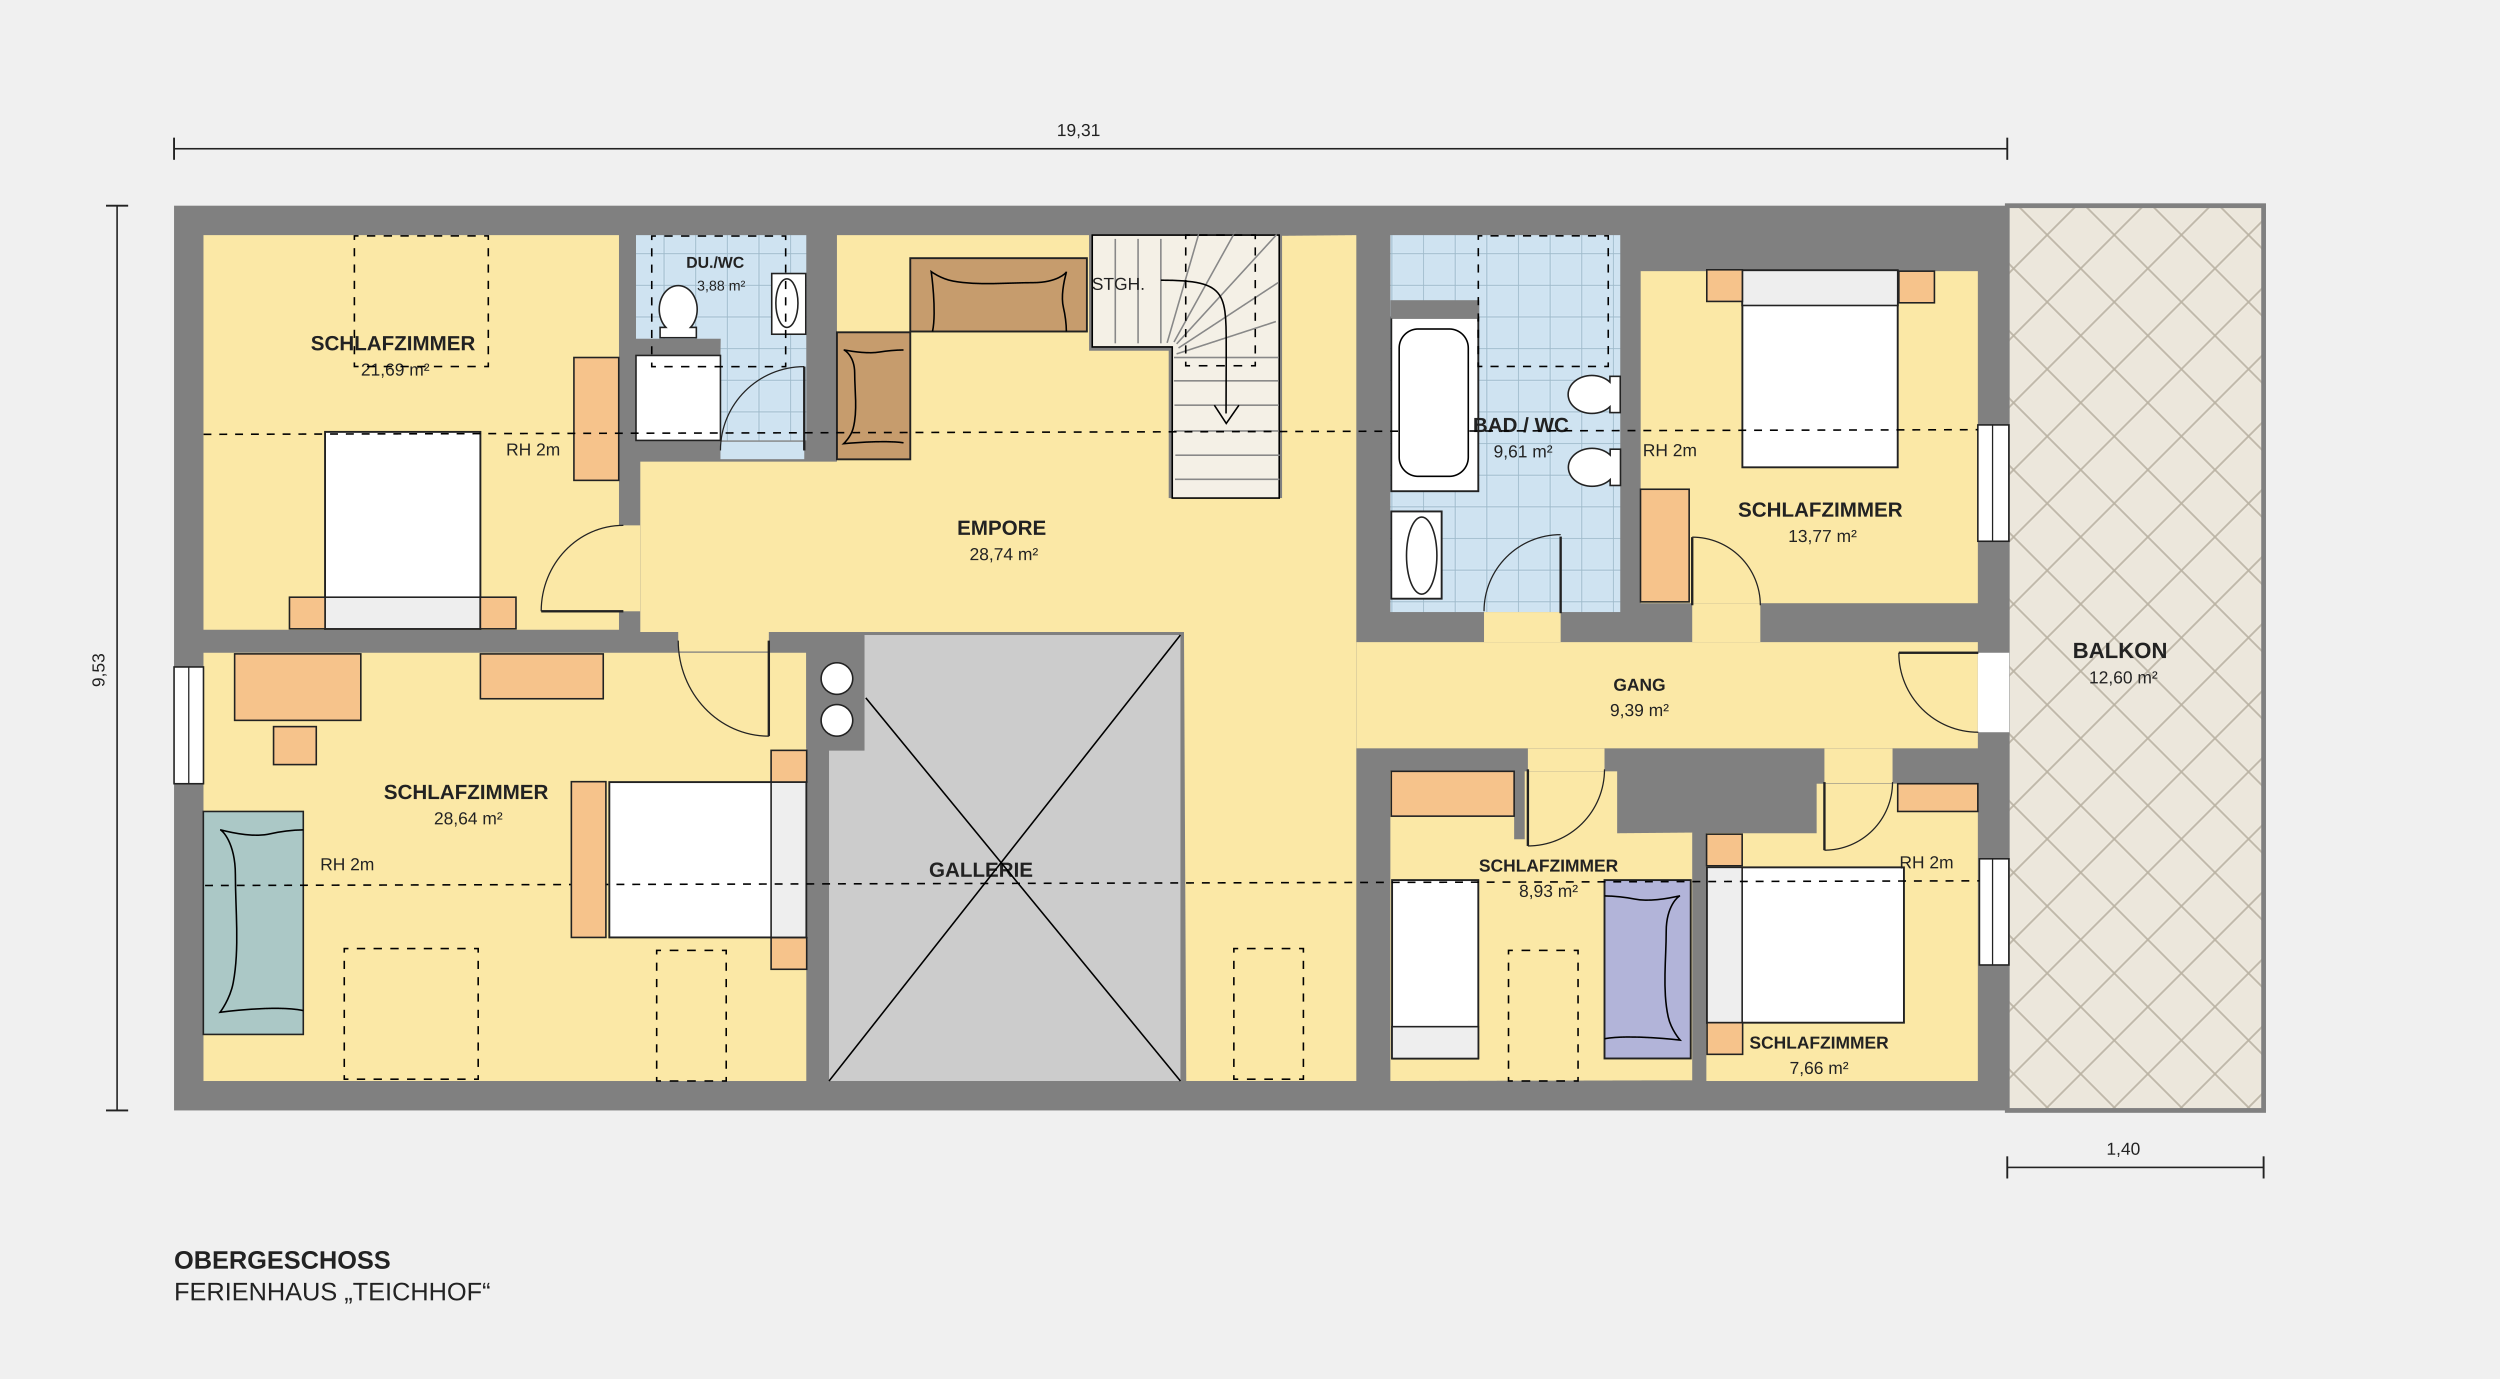
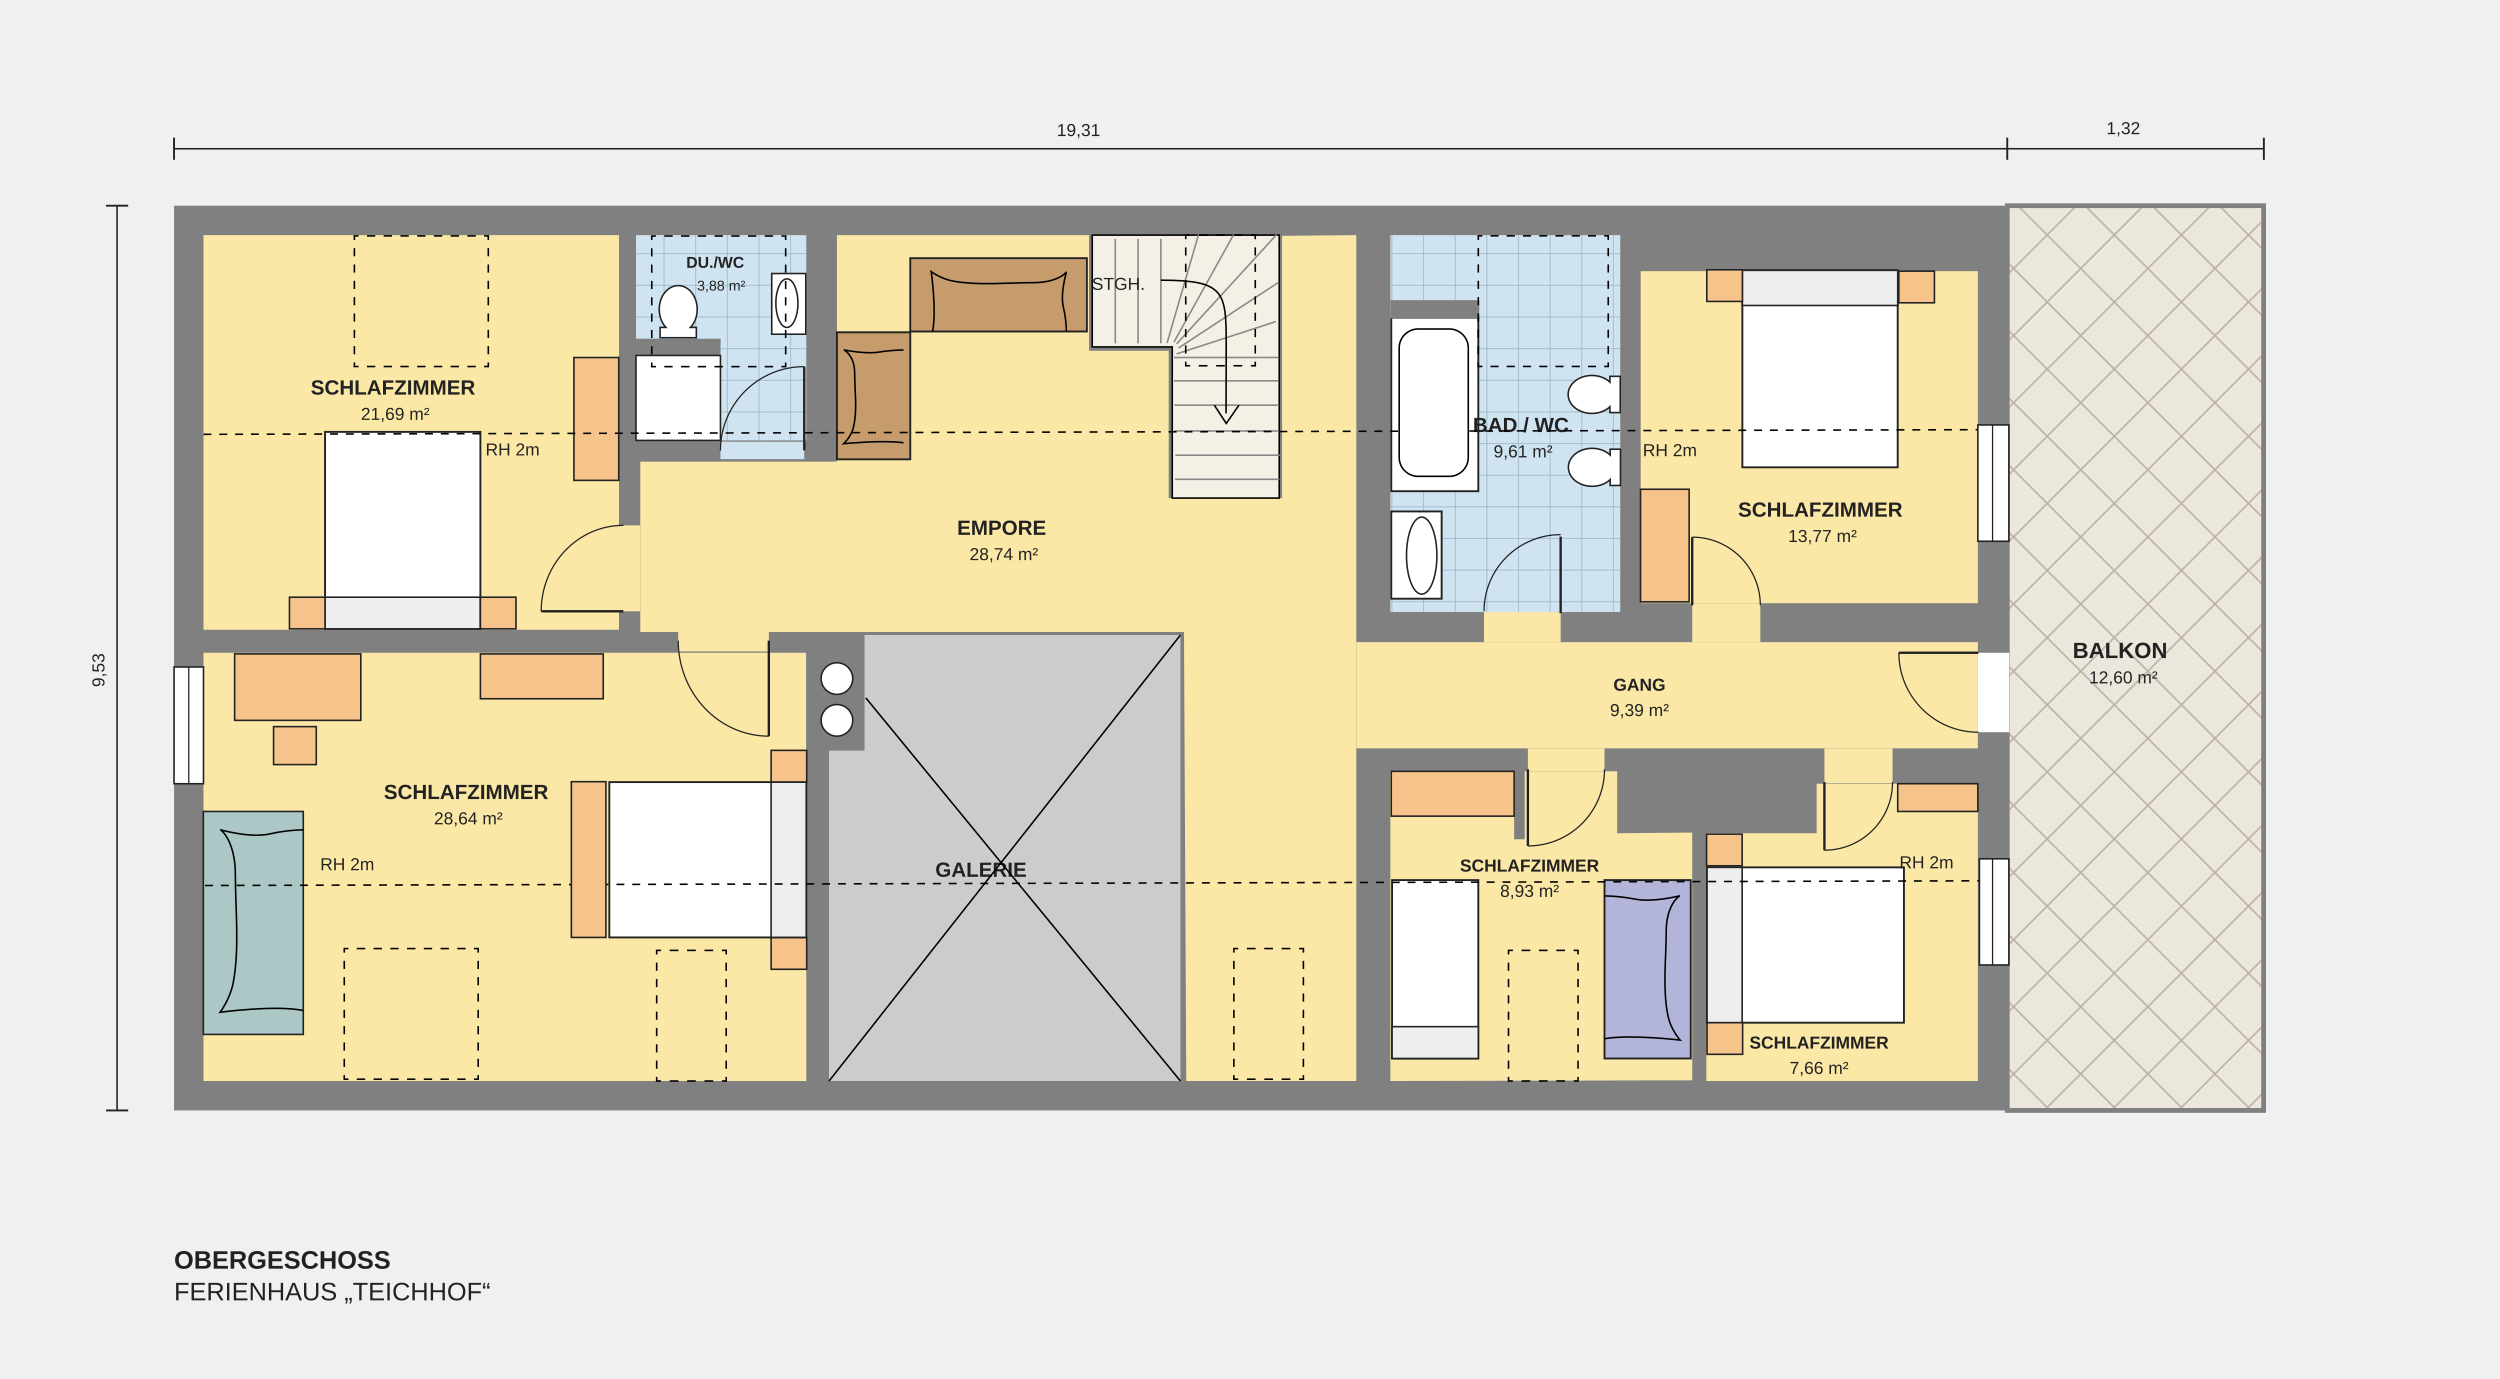
<svg xmlns="http://www.w3.org/2000/svg" width="1580" height="871" viewBox="0 0 1580 871">
  <defs>
    <clipPath id="clip-path-1">
      <path d="M0 0 L30 0 L30 30 L0 30 Z" />
    </clipPath>
    <pattern id="pattern-1" patternUnits="userSpaceOnUse" width="30" height="30" patternTransform="matrix(0.707 0.707 -0.707 0.707 0 0)">
      <g clip-path="url(#clip-path-1)">
        <rect x="0" y="0" width="30" height="30" fill="#ece7dc" />
        <rect x="0" y="0" width="30" height="30" fill="none" stroke="#b9b2a2" />
      </g>
    </pattern>
    <clipPath id="clip-path-2">
      <path d="M0 0 L20 0 L20 20 L0 20 Z" />
    </clipPath>
    <pattern id="pattern-2" patternUnits="userSpaceOnUse" width="20" height="20" patternTransform="matrix(1 0 0 1 0 0)">
      <g clip-path="url(#clip-path-2)">
        <rect x="0" y="0" width="20" height="20" fill="#cfe3f1" />
        <polyline points="0,0 20,0 20,20" fill="none" stroke="#9db8c9" />
      </g>
    </pattern>
  </defs>
  <g id="Layer_1" data-name="Layer 1">
    <rect x="1268.6" y="130" width="162" height="571.8" fill="url(#pattern-1)" stroke="#808080" stroke-width="3" />
    <text transform="matrix(1 0 0 1 1349.6 415.9)" x="0" y="0" xml:space="preserve" font-family="Arial, sans-serif" font-size="14" font-weight="600" fill="#222222" text-anchor="middle">
      <tspan x="0" y="0">BALKON</tspan>
    </text>
    <text transform="matrix(1 0 0 1 1349.6 431.9)" x="0" y="0" xml:space="preserve" font-family="Arial, sans-serif" font-size="11" fill="#222222" text-anchor="middle">
      <tspan x="0" y="0">12,60 m²</tspan>
    </text>
    <rect x="110" y="130" width="1158.6" height="571.8" fill="#808080" />
    <rect x="128.6" y="412.54" width="380.97" height="270.66" fill="#fbe8a6" />
    <polyline points="391.19,398.01 128.6,398.01 128.6,148.6 391.19,148.6" fill="#fbe8a6" />
    <polygon points="748.282,399.427 528.95,399.427 528.95,148.6 688.257,148.6 688.3,221.661 738.618,221.661 738.618,314.78 810.268,314.78 810.268,149.044 857.19,148.6 857.19,405.83 857.19,472.94 857.19,683.2 749.707,683.2" fill="#fbe8a6" />
    <rect x="857.19" y="405.83" width="392.81" height="67.11" fill="#fbe8a6" />
    <polygon points="878.71,683.2 878.71,487.48 956.938,487.48 956.938,530.432 963.62,530.432 963.62,487.48 1022.04,487.48 1022.04,526.62 1069.48,526.18 1069.48,682.76" fill="#fbe8a6" />
    <polyline points="1148.12,526.62 1148.12,495.31 1250,495.31 1250,683.2 1078.42,683.2 1078.42,526.62" fill="#fbe8a6" />
    <rect x="1036.91" y="171.371" width="213.09" height="209.859" fill="#fbe8a6" />
    <polygon points="401.95,278.34 401.95,224.65 455.322,224.65 455.49,214.086 401.95,214.086 401.95,148.6 509.57,148.6 509.57,278.34" fill="url(#pattern-2)" />
    <rect x="878.71" y="148.6" width="145.29" height="238.22" fill="url(#pattern-2)" />
    <rect x="509.57" y="409.19" width="38.75" height="63.75" fill="#808080" />
    <circle cx="528.945" cy="455.268" r="9.989" fill="#ffffff" stroke="#222222" />
    <circle cx="528.945" cy="428.856" r="9.989" fill="#ffffff" stroke="#222222" />
    <rect x="401.95" y="224.65" width="53.372" height="53.69" fill="#ffffff" stroke="#222222" />
    <rect x="487.73" y="172.869" width="21.52" height="38.361" fill="#ffffff" stroke="#222222" />
    <rect x="428.636" y="398.01" width="57.264" height="13.721" fill="#fbe8a6" />
    <line x1="485.9" y1="404.875" x2="485.9" y2="465.257" fill="#000000" stroke="#222222" stroke-width="1.5" />
    <path d="M428.636 404.875 C428.658 438.213 454.283 465.233 485.9 465.257" fill="none" stroke="#222222" stroke-width="0.8" />
    <rect x="389.663" y="332.028" width="15.007" height="54.302" fill="#fbe8a6" />
    <line x1="342.038" y1="386.33" x2="393.976" y2="386.33" fill="#000000" stroke="#222222" stroke-width="1.5" />
    <path d="M393.976 332.028 C365.294 332.035 342.045 356.343 342.038 386.33" fill="none" stroke="#222222" stroke-width="0.8" />
    <rect x="455.322" y="279.187" width="52.968" height="11.008" fill="#cfe3f1" />
    <line x1="508.29" y1="284.691" x2="508.29" y2="231.715" fill="#000000" stroke="#222222" stroke-width="1.5" />
    <path d="M455.322 284.691 C455.331 255.44 479.039 231.728 508.29 231.715" fill="none" stroke="#222222" stroke-width="0.8" />
    <rect x="965.62" y="472.94" width="48.43" height="14.54" fill="#fbe8a6" />
    <line x1="965.62" y1="534.64" x2="965.62" y2="486.21" fill="#000000" stroke="#222222" stroke-width="1.5" />
    <path d="M1014.05 486.21 C1014.058 499.057 1008.958 511.38 999.874 520.464 C990.79 529.548 978.467 534.648 965.62 534.64" fill="none" stroke="#222222" stroke-width="0.8" />
    <rect x="937.9" y="386.82" width="48.43" height="19.01" fill="#fbe8a6" />
    <line x1="986.33" y1="387.55" x2="986.33" y2="339.12" fill="#000000" stroke="#222222" stroke-width="1.5" />
    <path d="M937.9 386.33 C937.892 373.483 942.992 361.16 952.076 352.076 C961.16 342.992 973.483 337.892 986.33 337.9" fill="none" stroke="#222222" stroke-width="0.8" />
    <rect x="1069.48" y="381.23" width="43.04" height="24.6" fill="#fbe8a6" />
    <line x1="1069.48" y1="382.53" x2="1069.48" y2="339.48" fill="#000000" stroke="#222222" stroke-width="1.5" />
    <path d="M1112.52 382.53 C1112.533 371.11 1108.003 360.154 1099.929 352.078 C1091.855 344.002 1080.9 339.469 1069.48 339.48" fill="none" stroke="#222222" stroke-width="0.8" />
    <rect x="1153.034" y="472.94" width="43.05" height="22.057" fill="#fbe8a6" />
    <line x1="1153.034" y1="494.287" x2="1153.034" y2="537.327" fill="#000000" stroke="#222222" stroke-width="1.5" />
    <path d="M1196.084 494.287 C1196.094 505.707 1191.562 516.662 1183.486 524.736 C1175.41 532.81 1164.454 537.34 1153.034 537.327" fill="none" stroke="#222222" stroke-width="0.8" />
    <rect x="1250" y="412.54" width="19.859" height="50.235" fill="#ffffff" />
    <line x1="1250.3" y1="412.54" x2="1200.065" y2="412.54" fill="#000000" stroke="#222222" stroke-width="1.5" />
    <path d="M1250.3 462.775 C1236.974 462.785 1224.19 457.496 1214.767 448.073 C1205.344 438.65 1200.055 425.866 1200.065 412.54" fill="none" stroke="#222222" stroke-width="0.8" />
    <rect x="110" y="421.52" width="18.6" height="73.79" fill="#ffffff" stroke="#222222" />
    <rect x="1251" y="542.77" width="18.6" height="67.1" fill="#ffffff" stroke="#222222" />
    <rect x="1250" y="268.555" width="19.6" height="73.525" fill="#ffffff" stroke="#222222" />
    <line x1="119.3" y1="495.31" x2="119.3" y2="421.52" fill="#000000" stroke="#222222" stroke-width="0.8" />
    <line x1="1259.3" y1="609.87" x2="1259.3" y2="542.77" fill="#000000" stroke="#222222" stroke-width="0.8" />
    <line x1="1259.3" y1="342.08" x2="1259.3" y2="268.555" fill="#000000" stroke="#222222" stroke-width="0.8" />
    <text transform="matrix(1 0 0 1 642.09 338.017)" x="0" y="0" xml:space="preserve" font-family="Arial, sans-serif" font-size="13" font-weight="600" fill="#222222" text-anchor="middle">
      <tspan x="0" y="0">EMPORE</tspan>
    </text>
    <text transform="matrix(1 0 0 1 642.09 354.017)" x="0" y="0" xml:space="preserve" font-family="Arial, sans-serif" font-size="11" fill="#222222" text-anchor="middle">
      <tspan x="0" y="0">28,74 m²</tspan>
    </text>
    <text transform="matrix(1 0 0 1 1043.79 436.563)" x="0" y="0" xml:space="preserve" font-family="Arial, sans-serif" font-size="11" font-weight="600" fill="#222222" text-anchor="middle">
      <tspan x="0" y="0">GANG</tspan>
    </text>
    <text transform="matrix(1 0 0 1 1043.79 452.563)" x="0" y="0" xml:space="preserve" font-family="Arial, sans-serif" font-size="11" fill="#222222" text-anchor="middle">
      <tspan x="0" y="0">9,39 m²</tspan>
    </text>
-     <text transform="matrix(1 0 0 1 986.33 550.845)" x="0" y="0" xml:space="preserve" font-family="Arial, sans-serif" font-size="11" font-weight="600" fill="#222222" text-anchor="middle">
-       <tspan x="0" y="0">SCHLAFZIMMER</tspan>
-     </text>
-     <text transform="matrix(1 0 0 1 986.33 566.845)" x="0" y="0" xml:space="preserve" font-family="Arial, sans-serif" font-size="11" fill="#222222" text-anchor="middle">
+     <text transform="matrix(1 0 0 1 974.33 550.845)" x="0" y="0" xml:space="preserve" font-family="Arial, sans-serif" font-size="11" font-weight="600" fill="#222222" text-anchor="middle">
+       <tspan x="0" y="0">SCHLAFZIMMER</tspan>
+     </text>
+     <text transform="matrix(1 0 0 1 974.33 566.845)" x="0" y="0" xml:space="preserve" font-family="Arial, sans-serif" font-size="11" fill="#222222" text-anchor="middle">
      <tspan x="0" y="0">8,93 m²</tspan>
    </text>
    <text transform="matrix(1 0 0 1 1159.474 326.549)" x="0" y="0" xml:space="preserve" font-family="Arial, sans-serif" font-size="13" font-weight="600" fill="#222222" text-anchor="middle">
      <tspan x="0" y="0">SCHLAFZIMMER</tspan>
    </text>
    <text transform="matrix(1 0 0 1 1159.474 342.549)" x="0" y="0" xml:space="preserve" font-family="Arial, sans-serif" font-size="11" fill="#222222" text-anchor="middle">
      <tspan x="0" y="0">13,77 m²</tspan>
    </text>
    <text transform="matrix(1 0 0 1 458.966 169.252)" x="0" y="0" xml:space="preserve" font-family="Arial, sans-serif" font-size="10" font-weight="600" fill="#222222" text-anchor="middle">
      <tspan x="0" y="0">DU./WC</tspan>
    </text>
    <text transform="matrix(1 0 0 1 462.04 183.626)" x="0" y="0" xml:space="preserve" font-family="Arial, sans-serif" font-size="9" fill="#222222" text-anchor="middle">
      <tspan x="0" y="0">3,88 m²</tspan>
    </text>
-     <line x1="110" y1="94" x2="1268.6" y2="94" fill="#000000" stroke="#222222" />
+     <line x1="110" y1="94" x2="1430.6" y2="94" fill="#000000" stroke="#222222" />
    <line x1="110" y1="87" x2="110" y2="101" fill="#000000" stroke="#222222" stroke-width="1.2" />
    <line x1="1268.6" y1="87" x2="1268.6" y2="101" fill="#000000" stroke="#222222" stroke-width="1.2" />
    <text transform="matrix(1 0 0 1 689.3 86)" x="0" y="0" xml:space="preserve" font-family="Arial, sans-serif" font-size="11" fill="#222222" text-anchor="middle">
      <tspan x="0" y="0">19,31</tspan>
    </text>
    <line x1="74" y1="130" x2="74" y2="701.8" fill="#000000" stroke="#222222" />
    <line x1="67" y1="130" x2="81" y2="130" fill="#000000" stroke="#222222" stroke-width="1.2" />
    <line x1="67" y1="701.8" x2="81" y2="701.8" fill="#000000" stroke="#222222" stroke-width="1.2" />
    <text transform="matrix(0 -1 1 0 66 415.9)" x="0" y="0" xml:space="preserve" font-family="Arial, sans-serif" font-size="11" fill="#222222" text-anchor="middle">
      <tspan x="0" y="0">9,53</tspan>
    </text>
-     <line x1="1268.6" y1="737.8" x2="1430.6" y2="737.8" fill="#000000" stroke="#222222" />
-     <line x1="1268.6" y1="730.8" x2="1268.6" y2="744.8" fill="#000000" stroke="#222222" stroke-width="1.2" />
-     <line x1="1430.6" y1="730.8" x2="1430.6" y2="744.8" fill="#000000" stroke="#222222" stroke-width="1.2" />
-     <text transform="matrix(1 0 0 1 1349.6 729.8)" x="0" y="0" xml:space="preserve" font-family="Arial, sans-serif" font-size="11" fill="#222222" text-anchor="middle">
-       <tspan x="0" y="0">1,40</tspan>
+     <text transform="matrix(1 0 0 1 1349.6 84.8)" x="0" y="0" xml:space="preserve" font-family="Arial, sans-serif" font-size="11" fill="#222222" text-anchor="middle">
+       <tspan x="0" y="0">1,32</tspan>
    </text>
    <text transform="matrix(1 0 0 1 110 801.8)" x="0" y="0" xml:space="preserve" font-family="Arial, sans-serif" font-size="16" font-weight="bold" fill="#222222">
      <tspan x="0" y="0">OBERGESCHOSS</tspan>
    </text>
    <text transform="matrix(1 0 0 1 110 821.8)" x="0" y="0" xml:space="preserve" font-family="Arial, sans-serif" font-size="16" fill="#222222">
      <tspan x="0" y="0">FERIENHAUS „TEICHHOF“</tspan>
    </text>
    <rect x="1078.814" y="548.168" width="124.476" height="98.174" fill="#ffffff" stroke="#222222" stroke-width="1.2" />
    <rect x="879.29" y="200.69" width="55" height="109.757" fill="#ffffff" stroke="#222222" stroke-width="1.2" />
    <text transform="matrix(1 0 0 1 970.219 273.062)" x="0" y="0" xml:space="preserve" font-family="Arial, sans-serif" font-size="13" font-weight="600" fill="#222222" text-anchor="middle">
      <tspan x="0" y="0">BAD / WC</tspan>
    </text>
    <text transform="matrix(1 0 0 1 970.219 289.062)" x="0" y="0" xml:space="preserve" font-family="Arial, sans-serif" font-size="11" fill="#222222" text-anchor="middle">
      <tspan x="0" y="0">9,61 m²</tspan>
    </text>
    <rect x="879.285" y="323.23" width="31.836" height="55.145" fill="#ffffff" stroke="#222222" stroke-width="1.2" />
    <rect x="879.29" y="190.321" width="55" height="10.369" fill="#808080" stroke="#808080" stroke-width="1.2" />
    <rect x="404.67" y="291.76" width="124.521" height="107.667" fill="#fbe8a6" />
    <polygon points="523.95,683.2 523.95,474.398 546.377,474.398 546.377,401.325 746.04,401.325 746.04,683.2" fill="#cccccc" />
    <rect x="1101.179" y="170.869" width="98.174" height="124.476" fill="#ffffff" stroke="#222222" stroke-width="1.2" />
    <rect x="1101.179" y="170.869" width="98.174" height="22.2" fill="#eeeeee" stroke="#222222" />
    <rect x="1078.848" y="548.168" width="22.2" height="98.174" fill="#eeeeee" stroke="#222222" />
    <text transform="matrix(1 0 0 1 1157.295 662.719)" x="0" y="0" xml:space="preserve" font-family="Arial, sans-serif" font-size="11" font-weight="600" fill="#222222" text-anchor="middle">
      <tspan x="0" y="0">SCHLAFZIMMER</tspan>
    </text>
    <text transform="matrix(1 0 0 1 1157.295 678.719)" x="0" y="0" xml:space="preserve" font-family="Arial, sans-serif" font-size="11" fill="#222222" text-anchor="middle">
      <tspan x="0" y="0">7,66 m²</tspan>
    </text>
    <rect x="385.094" y="494.287" width="124.476" height="98.174" fill="#ffffff" stroke="#222222" stroke-width="1.2" />
    <rect x="205.433" y="272.951" width="98.174" height="124.476" fill="#ffffff" stroke="#222222" stroke-width="1.2" />
    <rect x="205.433" y="377.434" width="98.174" height="19.993" fill="#eeeeee" stroke="#222222" />
    <rect x="487.336" y="494.287" width="22.2" height="98.174" fill="#eeeeee" stroke="#222222" />
-     <text transform="matrix(1 0 0 1 257.427 221.369)" x="0" y="0" xml:space="preserve" font-family="Arial, sans-serif" font-size="13" font-weight="600" fill="#222222" text-anchor="middle">
-       <tspan x="0" y="0">SCHLAFZIMMER</tspan>
-     </text>
-     <text transform="matrix(1 0 0 1 257.427 237.369)" x="0" y="0" xml:space="preserve" font-family="Arial, sans-serif" font-size="11" fill="#222222" text-anchor="middle">
+     <text transform="matrix(1 0 0 1 257.427 249.369)" x="0" y="0" xml:space="preserve" font-family="Arial, sans-serif" font-size="13" font-weight="600" fill="#222222" text-anchor="middle">
+       <tspan x="0" y="0">SCHLAFZIMMER</tspan>
+     </text>
+     <text transform="matrix(1 0 0 1 257.427 265.369)" x="0" y="0" xml:space="preserve" font-family="Arial, sans-serif" font-size="11" fill="#222222" text-anchor="middle">
      <tspan x="0" y="0">21,69 m²</tspan>
    </text>
    <text transform="matrix(1 0 0 1 303.607 504.992)" x="0" y="0" xml:space="preserve" font-family="Arial, sans-serif" font-size="13" font-weight="600" fill="#222222" text-anchor="middle">
      <tspan x="0" y="0">SCHLAFZIMMER</tspan>
    </text>
    <text transform="matrix(1 0 0 1 303.607 520.992)" x="0" y="0" xml:space="preserve" font-family="Arial, sans-serif" font-size="11" fill="#222222" text-anchor="middle">
      <tspan x="0" y="0">28,64 m²</tspan>
    </text>
    <rect x="148.29" y="413.252" width="79.749" height="42.016" fill="#f6c38b" stroke="#222222" />
    <rect x="172.89" y="459.223" width="27" height="24" fill="#f6c38b" stroke="#222222" />
    <rect x="128.509" y="512.845" width="63.171" height="140.909" fill="#abc8c6" stroke="#222222" />
    <rect x="879.795" y="556.221" width="54.495" height="112.738" fill="#ffffff" stroke="#222222" stroke-width="1.2" />
    <rect x="879.795" y="648.852" width="54.495" height="20.107" fill="#eeeeee" stroke="#222222" />
    <rect x="1014.05" y="556.221" width="54.495" height="112.738" fill="#b2b4d9" stroke="#222222" stroke-width="1.2" />
    <polygon points="690.3,148.58 808.462,148.58 808.462,314.78 740.864,314.78 740.864,219.273 690.3,219.273" fill="#f4f0e6" stroke="#000000" stroke-miterlimit="10" />
    <line x1="704.862" y1="150.98" x2="704.862" y2="216.98" fill="#000000" stroke="#888888" />
    <line x1="719.261" y1="150.98" x2="719.261" y2="216.98" fill="#000000" stroke="#888888" />
    <line x1="733.661" y1="150.98" x2="733.661" y2="216.98" fill="#000000" stroke="#888888" />
    <line x1="806.859" y1="148.237" x2="743.639" y2="217.326" fill="#000000" stroke="#888888" />
    <line x1="807.747" y1="178.617" x2="744.811" y2="219.932" fill="#000000" stroke="#888888" />
    <line x1="806.344" y1="203.225" x2="743.588" y2="223.661" fill="#000000" stroke="#888888" />
    <text transform="matrix(1 0 0 1 714.479 183.202)" x="0" y="0" xml:space="preserve" font-family="Arial, sans-serif" font-size="11" fill="#222222" text-anchor="middle">
      <tspan x="0" y="0">STGH.</tspan>
    </text>
    <line x1="807.966" y1="225.946" x2="741.966" y2="225.946" fill="#000000" stroke="#888888" />
    <line x1="780.801" y1="146.173" x2="741.966" y2="216.167" fill="#000000" stroke="#888888" />
    <line x1="757.654" y1="147.662" x2="737.618" y2="216.672" fill="#000000" stroke="#888888" />
    <line x1="807.859" y1="240.68" x2="741.859" y2="240.68" fill="#000000" stroke="#888888" />
    <line x1="808.249" y1="256.071" x2="742.249" y2="256.071" fill="#000000" stroke="#888888" />
    <line x1="807.966" y1="272.38" x2="741.966" y2="272.38" fill="#000000" stroke="#888888" />
    <line x1="808.811" y1="287.688" x2="742.811" y2="287.688" fill="#000000" stroke="#888888" />
    <line x1="808.588" y1="302.927" x2="742.588" y2="302.927" fill="#000000" stroke="#888888" />
    <rect x="528.945" y="210.014" width="46.345" height="80.287" fill="#c69c6d" stroke="#222222" stroke-width="1.2" />
    <rect x="575.29" y="163.161" width="111.623" height="46.344" fill="#c69c6d" stroke="#222222" stroke-width="1.2" />
    <text transform="matrix(1 0 0 1 629.024 554.133)" x="0" y="0" xml:space="preserve" font-family="Arial, sans-serif" font-size="13" font-weight="600" fill="#222222" text-anchor="middle">
-       <tspan x="0" y="0">GALLERIE</tspan>
+       <tspan x="0" y="0">GALERIE</tspan>
    </text>
    <text transform="matrix(1 0 0 1 1063.002 288.303)" x="0" y="0" xml:space="preserve" font-family="Arial, sans-serif" font-size="11" fill="#222222" text-anchor="middle">
      <tspan x="0" y="0">RH 2m</tspan>
    </text>
    <text transform="matrix(1 0 0 1 1225.183 548.765)" x="0" y="0" xml:space="preserve" font-family="Arial, sans-serif" font-size="11" fill="#222222" text-anchor="middle">
      <tspan x="0" y="0">RH 2m</tspan>
    </text>
    <path d="M733.661 177.079 C777.269 177.079 774.859 185.533 774.966 225.946 C774.979 230.825 774.859 261.293 774.859 261.293" fill="none" stroke="#000000" stroke-miterlimit="10" />
    <polyline points="767.461,256.071 774.996,267.625 783.009,256.071" fill="none" stroke="#000000" stroke-miterlimit="10" />
-     <text transform="matrix(1 0 0 1 344.603 287.864)" x="0" y="0" xml:space="preserve" font-family="Arial, sans-serif" font-size="11" fill="#222222" text-anchor="middle">
+     <text transform="matrix(1 0 0 1 331.603 287.864)" x="0" y="0" xml:space="preserve" font-family="Arial, sans-serif" font-size="11" fill="#222222" text-anchor="middle">
      <tspan x="0" y="0">RH 2m</tspan>
    </text>
    <text transform="matrix(1 0 0 1 227.112 549.989)" x="0" y="0" xml:space="preserve" font-family="Arial, sans-serif" font-size="11" fill="#222222" text-anchor="middle">
      <tspan x="0" y="0">RH 2m</tspan>
    </text>
    <rect x="487.336" y="474.23" width="22.492" height="19.993" fill="#f6c38b" stroke="#222222" />
    <rect x="487.336" y="592.597" width="22.492" height="19.993" fill="#f6c38b" stroke="#222222" />
    <rect x="303.607" y="377.434" width="22.492" height="19.993" fill="#f6c38b" stroke="#222222" />
    <rect x="182.941" y="377.434" width="22.492" height="19.993" fill="#f6c38b" stroke="#222222" />
    <rect x="1078.687" y="170.509" width="22.492" height="19.993" fill="#f6c38b" stroke="#222222" />
    <rect x="1200.065" y="171.371" width="22.492" height="19.993" fill="#f6c38b" stroke="#222222" />
    <rect x="1078.848" y="646.342" width="22.492" height="19.993" fill="#f6c38b" stroke="#222222" />
    <rect x="1078.556" y="527.182" width="22.492" height="19.993" fill="#f6c38b" stroke="#222222" />
    <rect x="1036.798" y="309.203" width="30.747" height="71.172" fill="#f6c38b" stroke="#222222" />
    <rect x="1199.353" y="495.31" width="50.647" height="17.535" fill="#f6c38b" stroke="#222222" />
    <rect x="879.29" y="487.48" width="77.648" height="28.327" fill="#f6c38b" stroke="#222222" />
    <rect x="303.607" y="413.277" width="77.648" height="28.328" fill="#f6c38b" stroke="#222222" />
    <rect x="362.715" y="225.946" width="28.327" height="77.648" fill="#f6c38b" stroke="#222222" />
    <line x1="128.6" y1="274.511" x2="1250" y2="271.555" fill="#cccccc" stroke="#000000" stroke-miterlimit="10" stroke-dasharray="5 5" />
    <line x1="129.6" y1="559.64" x2="1251" y2="556.684" fill="#cccccc" stroke="#000000" stroke-miterlimit="10" stroke-dasharray="5 5" />
    <rect x="361.096" y="494.021" width="21.832" height="98.44" fill="#f6c38b" stroke="#222222" />
    <path d="M589.349 209.505 C592.074 196.782 588.541 171.696 588.541 171.696 C588.541 171.696 594.682 176.243 602.339 177.647 C618.4 180.591 636.62 178.636 652.985 178.636 C667.848 178.636 673.849 172.668 674.002 171.696 C672.191 178.622 670.433 187.661 672.112 194.505 C673.125 198.633 673.951 204.821 673.951 209.505 L673.951 209.505" fill="none" stroke="#000000" stroke-miterlimit="10" />
    <path d="M571.022 279.838 C558.298 277.949 533.213 280.398 533.213 280.398 C533.213 280.398 537.759 276.141 539.163 270.832 C542.107 259.697 540.153 247.066 540.153 235.72 C540.153 225.416 534.185 221.256 533.213 221.149 C540.138 222.405 549.178 223.624 556.022 222.46 C560.15 221.758 566.338 221.185 571.022 221.185 L571.022 221.185" fill="none" stroke="#000000" stroke-miterlimit="10" />
    <path d="M191.68 638.66 C173.989 634.983 139.111 639.751 139.111 639.751 C139.111 639.751 145.433 631.463 147.385 621.128 C151.478 599.451 148.76 574.861 148.76 552.774 C148.76 532.715 140.463 524.616 139.111 524.409 C148.74 526.854 161.308 529.226 170.825 526.959 C176.564 525.593 185.168 524.478 191.68 524.478 L191.68 524.478" fill="none" stroke="#000000" stroke-miterlimit="10" />
    <path d="M1014.05 656.476 C1030.122 653.57 1061.81 657.338 1061.81 657.338 C1061.81 657.338 1056.066 650.788 1054.293 642.618 C1050.574 625.485 1053.043 606.048 1053.043 588.589 C1053.043 572.734 1060.581 566.332 1061.81 566.168 C1053.061 568.101 1041.643 569.976 1032.997 568.184 C1027.784 567.104 1019.967 566.223 1014.05 566.223 L1014.05 566.223" fill="none" stroke="#000000" stroke-miterlimit="10" />
    <ellipse cx="898.516" cy="351.136" rx="9.604" ry="24.356" fill="#ffffff" stroke="#222222" />
    <path d="M896.282 207.919 L915.955 207.919 C922.582 207.919 927.955 213.291 927.955 219.919 L927.955 289.059 C927.955 295.686 922.582 301.059 915.955 301.059 L896.282 301.059 C889.655 301.059 884.282 295.686 884.282 289.059 L884.282 219.919 C884.282 213.291 889.655 207.919 896.282 207.919 Z" fill="#ffffff" stroke="#000000" stroke-miterlimit="10" />
    <ellipse cx="497.323" cy="191.576" rx="6.987" ry="15.343" fill="#ffffff" stroke="#222222" />
    <path d="M416.636 195.505 C416.636 187.221 422.009 180.505 428.636 180.505 C435.263 180.505 440.636 187.221 440.636 195.505 C440.636 200.075 439.001 204.168 436.423 206.919 L440.095 206.919 L440.095 213.443 L417.177 213.443 L417.177 206.919 L420.849 206.919 C418.271 204.168 416.636 200.075 416.636 195.505 Z" fill="#ffffff" stroke="#222222" />
    <path d="M1006.062 261.293 C997.778 261.293 991.062 255.921 991.062 249.293 C991.062 242.666 997.778 237.293 1006.062 237.293 C1010.632 237.293 1014.725 238.928 1017.476 241.506 L1017.476 237.834 L1024 237.834 L1024 260.752 L1017.476 260.752 L1017.476 257.08 C1014.725 259.658 1010.632 261.293 1006.062 261.293 Z" fill="#ffffff" stroke="#222222" />
    <path d="M1006.207 307.345 C997.922 307.345 991.207 301.972 991.207 295.345 C991.207 288.718 997.922 283.345 1006.207 283.345 C1010.776 283.345 1014.869 284.98 1017.62 287.558 L1017.62 283.886 L1024.144 283.886 L1024.144 306.804 L1017.62 306.804 L1017.62 303.132 C1014.869 305.71 1010.776 307.345 1006.207 307.345 Z" fill="#ffffff" stroke="#222222" />
    <line x1="746.04" y1="401.325" x2="523.95" y2="683.2" fill="none" stroke="#000000" stroke-miterlimit="10" />
    <line x1="746.04" y1="683.2" x2="547.184" y2="441.051" fill="none" stroke="#000000" stroke-miterlimit="10" />
    <g>
      <path d="M411.406 151.74 L411.406 149.161 L411.406 148.661 L411.906 148.661 L414.551 148.661 L414.551 149.661 L411.906 149.661 L411.906 149.161 L412.406 149.161 L412.406 151.74 Z M419.84 148.661 L425.13 148.661 L425.13 149.661 L419.84 149.661 Z M430.42 148.661 L435.71 148.661 L435.71 149.661 L430.42 149.661 Z M440.999 148.661 L446.289 148.661 L446.289 149.661 L440.999 149.661 Z M451.579 148.661 L456.869 148.661 L456.869 149.661 L451.579 149.661 Z M462.158 148.661 L467.448 148.661 L467.448 149.661 L462.158 149.661 Z M472.738 148.661 L478.028 148.661 L478.028 149.661 L472.738 149.661 Z M483.318 148.661 L488.607 148.661 L488.607 149.661 L483.318 149.661 Z M493.897 148.661 L496.542 148.661 L497.042 148.661 L497.042 149.161 L497.042 151.74 L496.042 151.74 L496.042 149.161 L496.542 149.161 L496.542 149.661 L493.897 149.661 Z M497.042 156.9 L497.042 162.06 L496.042 162.06 L496.042 156.9 Z M497.042 167.219 L497.042 172.379 L496.042 172.379 L496.042 167.219 Z M497.042 177.538 L497.042 182.698 L496.042 182.698 L496.042 177.538 Z M497.042 187.858 L497.042 193.017 L496.042 193.017 L496.042 187.858 Z M497.042 198.177 L497.042 203.337 L496.042 203.337 L496.042 198.177 Z M497.042 208.496 L497.042 213.656 L496.042 213.656 L496.042 208.496 Z M497.042 218.815 L497.042 223.975 L496.042 223.975 L496.042 218.815 Z M497.042 229.135 L497.042 231.715 L497.042 232.215 L496.542 232.215 L493.897 232.215 L493.897 231.215 L496.542 231.215 L496.542 231.715 L496.042 231.715 L496.042 229.135 Z M488.607 232.215 L483.318 232.215 L483.318 231.215 L488.607 231.215 Z M478.028 232.215 L472.738 232.215 L472.738 231.215 L478.028 231.215 Z M467.448 232.215 L462.158 232.215 L462.158 231.215 L467.448 231.215 Z M456.869 232.215 L451.579 232.215 L451.579 231.215 L456.869 231.215 Z M446.289 232.215 L440.999 232.215 L440.999 231.215 L446.289 231.215 Z M435.71 232.215 L430.42 232.215 L430.42 231.215 L435.71 231.215 Z M425.13 232.215 L419.84 232.215 L419.84 231.215 L425.13 231.215 Z M414.551 232.215 L411.906 232.215 L411.406 232.215 L411.406 231.715 L411.406 229.135 L412.406 229.135 L412.406 231.715 L411.906 231.715 L411.906 231.215 L414.551 231.215 Z M411.406 223.975 L411.406 218.815 L412.406 218.815 L412.406 223.975 Z M411.406 213.656 L411.406 208.496 L412.406 208.496 L412.406 213.656 Z M411.406 203.337 L411.406 198.177 L412.406 198.177 L412.406 203.337 Z M411.406 193.017 L411.406 187.858 L412.406 187.858 L412.406 193.017 Z M411.406 182.698 L411.406 177.538 L412.406 177.538 L412.406 182.698 Z M411.406 172.379 L411.406 167.219 L412.406 167.219 L412.406 172.379 Z M411.406 162.06 L411.406 156.9 L412.406 156.9 L412.406 162.06 Z" fill="#000000" />
    </g>
    <g>
      <path d="M223.47 151.667 L223.47 149.087 L223.47 148.587 L223.97 148.587 L226.615 148.587 L226.615 149.587 L223.97 149.587 L223.97 149.087 L224.47 149.087 L224.47 151.667 Z M231.905 148.587 L237.195 148.587 L237.195 149.587 L231.905 149.587 Z M242.485 148.587 L247.774 148.587 L247.774 149.587 L242.485 149.587 Z M253.064 148.587 L258.354 148.587 L258.354 149.587 L253.064 149.587 Z M263.644 148.587 L268.933 148.587 L268.933 149.587 L263.644 149.587 Z M274.223 148.587 L279.513 148.587 L279.513 149.587 L274.223 149.587 Z M284.803 148.587 L290.093 148.587 L290.093 149.587 L284.803 149.587 Z M295.382 148.587 L300.672 148.587 L300.672 149.587 L295.382 149.587 Z M305.962 148.587 L308.607 148.587 L309.107 148.587 L309.107 149.087 L309.107 151.667 L308.107 151.667 L308.107 149.087 L308.607 149.087 L308.607 149.587 L305.962 149.587 Z M309.107 156.827 L309.107 161.986 L308.107 161.986 L308.107 156.827 Z M309.107 167.146 L309.107 172.305 L308.107 172.305 L308.107 167.146 Z M309.107 177.465 L309.107 182.625 L308.107 182.625 L308.107 177.465 Z M309.107 187.784 L309.107 192.944 L308.107 192.944 L308.107 187.784 Z M309.107 198.103 L309.107 203.263 L308.107 203.263 L308.107 198.103 Z M309.107 208.423 L309.107 213.582 L308.107 213.582 L308.107 208.423 Z M309.107 218.742 L309.107 223.902 L308.107 223.902 L308.107 218.742 Z M309.107 229.061 L309.107 231.641 L309.107 232.141 L308.607 232.141 L305.962 232.141 L305.962 231.141 L308.607 231.141 L308.607 231.641 L308.107 231.641 L308.107 229.061 Z M300.672 232.141 L295.382 232.141 L295.382 231.141 L300.672 231.141 Z M290.093 232.141 L284.803 232.141 L284.803 231.141 L290.093 231.141 Z M279.513 232.141 L274.223 232.141 L274.223 231.141 L279.513 231.141 Z M268.933 232.141 L263.644 232.141 L263.644 231.141 L268.933 231.141 Z M258.354 232.141 L253.064 232.141 L253.064 231.141 L258.354 231.141 Z M247.774 232.141 L242.485 232.141 L242.485 231.141 L247.774 231.141 Z M237.195 232.141 L231.905 232.141 L231.905 231.141 L237.195 231.141 Z M226.615 232.141 L223.97 232.141 L223.47 232.141 L223.47 231.641 L223.47 229.061 L224.47 229.061 L224.47 231.641 L223.97 231.641 L223.97 231.141 L226.615 231.141 Z M223.47 223.902 L223.47 218.742 L224.47 218.742 L224.47 223.902 Z M223.47 213.582 L223.47 208.423 L224.47 208.423 L224.47 213.582 Z M223.47 203.263 L223.47 198.103 L224.47 198.103 L224.47 203.263 Z M223.47 192.944 L223.47 187.784 L224.47 187.784 L224.47 192.944 Z M223.47 182.625 L223.47 177.465 L224.47 177.465 L224.47 182.625 Z M223.47 172.305 L223.47 167.146 L224.47 167.146 L224.47 172.305 Z M223.47 161.986 L223.47 156.827 L224.47 156.827 L224.47 161.986 Z" fill="#000000" />
    </g>
    <g>
      <path d="M217.077 602.076 L217.077 599.496 L217.077 598.996 L217.577 598.996 L220.222 598.996 L220.222 599.996 L217.577 599.996 L217.577 599.496 L218.077 599.496 L218.077 602.076 Z M225.512 598.996 L230.801 598.996 L230.801 599.996 L225.512 599.996 Z M236.091 598.996 L241.381 598.996 L241.381 599.996 L236.091 599.996 Z M246.671 598.996 L251.96 598.996 L251.96 599.996 L246.671 599.996 Z M257.25 598.996 L262.54 598.996 L262.54 599.996 L257.25 599.996 Z M267.83 598.996 L273.119 598.996 L273.119 599.996 L267.83 599.996 Z M278.409 598.996 L283.699 598.996 L283.699 599.996 L278.409 599.996 Z M288.989 598.996 L294.279 598.996 L294.279 599.996 L288.989 599.996 Z M299.568 598.996 L302.213 598.996 L302.713 598.996 L302.713 599.496 L302.713 602.076 L301.713 602.076 L301.713 599.496 L302.213 599.496 L302.213 599.996 L299.568 599.996 Z M302.713 607.236 L302.713 612.395 L301.713 612.395 L301.713 607.236 Z M302.713 617.555 L302.713 622.715 L301.713 622.715 L301.713 617.555 Z M302.713 627.874 L302.713 633.034 L301.713 633.034 L301.713 627.874 Z M302.713 638.193 L302.713 643.353 L301.713 643.353 L301.713 638.193 Z M302.713 648.513 L302.713 653.672 L301.713 653.672 L301.713 648.513 Z M302.713 658.832 L302.713 663.992 L301.713 663.992 L301.713 658.832 Z M302.713 669.151 L302.713 674.311 L301.713 674.311 L301.713 669.151 Z M302.713 679.47 L302.713 682.05 L302.713 682.55 L302.213 682.55 L299.568 682.55 L299.568 681.55 L302.213 681.55 L302.213 682.05 L301.713 682.05 L301.713 679.47 Z M294.279 682.55 L288.989 682.55 L288.989 681.55 L294.279 681.55 Z M283.699 682.55 L278.409 682.55 L278.409 681.55 L283.699 681.55 Z M273.119 682.55 L267.83 682.55 L267.83 681.55 L273.119 681.55 Z M262.54 682.55 L257.25 682.55 L257.25 681.55 L262.54 681.55 Z M251.96 682.55 L246.671 682.55 L246.671 681.55 L251.96 681.55 Z M241.381 682.55 L236.091 682.55 L236.091 681.55 L241.381 681.55 Z M230.801 682.55 L225.512 682.55 L225.512 681.55 L230.801 681.55 Z M220.222 682.55 L217.577 682.55 L217.077 682.55 L217.077 682.05 L217.077 679.47 L218.077 679.47 L218.077 682.05 L217.577 682.05 L217.577 681.55 L220.222 681.55 Z M217.077 674.311 L217.077 669.151 L218.077 669.151 L218.077 674.311 Z M217.077 663.992 L217.077 658.832 L218.077 658.832 L218.077 663.992 Z M217.077 653.672 L217.077 648.513 L218.077 648.513 L218.077 653.672 Z M217.077 643.353 L217.077 638.193 L218.077 638.193 L218.077 643.353 Z M217.077 633.034 L217.077 627.874 L218.077 627.874 L218.077 633.034 Z M217.077 622.715 L217.077 617.555 L218.077 617.555 L218.077 622.715 Z M217.077 612.395 L217.077 607.236 L218.077 607.236 L218.077 612.395 Z" fill="#000000" />
    </g>
    <g>
      <path d="M933.79 151.624 L933.79 149.044 L933.79 148.544 L934.29 148.544 L936.856 148.544 L936.856 149.544 L934.29 149.544 L934.29 149.044 L934.79 149.044 L934.79 151.624 Z M941.989 148.544 L947.122 148.544 L947.122 149.544 L941.989 149.544 Z M952.254 148.544 L957.387 148.544 L957.387 149.544 L952.254 149.544 Z M962.52 148.544 L967.653 148.544 L967.653 149.544 L962.52 149.544 Z M972.785 148.544 L977.918 148.544 L977.918 149.544 L972.785 149.544 Z M983.051 148.544 L988.183 148.544 L988.183 149.544 L983.051 149.544 Z M993.316 148.544 L998.449 148.544 L998.449 149.544 L993.316 149.544 Z M1003.581 148.544 L1008.714 148.544 L1008.714 149.544 L1003.581 149.544 Z M1013.847 148.544 L1016.413 148.544 L1016.913 148.544 L1016.913 149.044 L1016.913 151.624 L1015.913 151.624 L1015.913 149.044 L1016.413 149.044 L1016.413 149.544 L1013.847 149.544 Z M1016.913 156.783 L1016.913 161.943 L1015.913 161.943 L1015.913 156.783 Z M1016.913 167.103 L1016.913 172.262 L1015.913 172.262 L1015.913 167.103 Z M1016.913 177.422 L1016.913 182.582 L1015.913 182.582 L1015.913 177.422 Z M1016.913 187.741 L1016.913 192.901 L1015.913 192.901 L1015.913 187.741 Z M1016.913 198.06 L1016.913 203.22 L1015.913 203.22 L1015.913 198.06 Z M1016.913 208.38 L1016.913 213.539 L1015.913 213.539 L1015.913 208.38 Z M1016.913 218.699 L1016.913 223.858 L1015.913 223.858 L1015.913 218.699 Z M1016.913 229.018 L1016.913 231.598 L1016.913 232.098 L1016.413 232.098 L1013.847 232.098 L1013.847 231.098 L1016.413 231.098 L1016.413 231.598 L1015.913 231.598 L1015.913 229.018 Z M1008.714 232.098 L1003.581 232.098 L1003.581 231.098 L1008.714 231.098 Z M998.449 232.098 L993.316 232.098 L993.316 231.098 L998.449 231.098 Z M988.183 232.098 L983.051 232.098 L983.051 231.098 L988.183 231.098 Z M977.918 232.098 L972.785 232.098 L972.785 231.098 L977.918 231.098 Z M967.653 232.098 L962.52 232.098 L962.52 231.098 L967.653 231.098 Z M957.387 232.098 L952.254 232.098 L952.254 231.098 L957.387 231.098 Z M947.122 232.098 L941.989 232.098 L941.989 231.098 L947.122 231.098 Z M936.856 232.098 L934.29 232.098 L933.79 232.098 L933.79 231.598 L933.79 229.018 L934.79 229.018 L934.79 231.598 L934.29 231.598 L934.29 231.098 L936.856 231.098 Z M933.79 223.858 L933.79 218.699 L934.79 218.699 L934.79 223.858 Z M933.79 213.539 L933.79 208.38 L934.79 208.38 L934.79 213.539 Z M933.79 203.22 L933.79 198.06 L934.79 198.06 L934.79 203.22 Z M933.79 192.901 L933.79 187.741 L934.79 187.741 L934.79 192.901 Z M933.79 182.582 L933.79 177.422 L934.79 177.422 L934.79 182.582 Z M933.79 172.262 L933.79 167.103 L934.79 167.103 L934.79 172.262 Z M933.79 161.943 L933.79 156.783 L934.79 156.783 L934.79 161.943 Z" fill="#000000" />
    </g>
    <g>
      <path d="M414.518 603.226 L414.518 600.646 L414.518 600.146 L415.018 600.146 L417.765 600.146 L417.765 601.146 L415.018 601.146 L415.018 600.646 L415.518 600.646 L415.518 603.226 Z M423.258 600.146 L428.752 600.146 L428.752 601.146 L423.258 601.146 Z M434.245 600.146 L439.739 600.146 L439.739 601.146 L434.245 601.146 Z M445.232 600.146 L450.726 600.146 L450.726 601.146 L445.232 601.146 Z M456.219 600.146 L458.966 600.146 L459.466 600.146 L459.466 600.646 L459.466 603.226 L458.466 603.226 L458.466 600.646 L458.966 600.646 L458.966 601.146 L456.219 601.146 Z M459.466 608.385 L459.466 613.545 L458.466 613.545 L458.466 608.385 Z M459.466 618.705 L459.466 623.864 L458.466 623.864 L458.466 618.705 Z M459.466 629.024 L459.466 634.184 L458.466 634.184 L458.466 629.024 Z M459.466 639.343 L459.466 644.503 L458.466 644.503 L458.466 639.343 Z M459.466 649.662 L459.466 654.822 L458.466 654.822 L458.466 649.662 Z M459.466 659.982 L459.466 665.141 L458.466 665.141 L458.466 659.982 Z M459.466 670.301 L459.466 675.461 L458.466 675.461 L458.466 670.301 Z M459.466 680.62 L459.466 683.2 L459.466 683.7 L458.966 683.7 L456.219 683.7 L456.219 682.7 L458.966 682.7 L458.966 683.2 L458.466 683.2 L458.466 680.62 Z M450.726 683.7 L445.232 683.7 L445.232 682.7 L450.726 682.7 Z M439.739 683.7 L434.245 683.7 L434.245 682.7 L439.739 682.7 Z M428.752 683.7 L423.258 683.7 L423.258 682.7 L428.752 682.7 Z M417.765 683.7 L415.018 683.7 L414.518 683.7 L414.518 683.2 L414.518 680.62 L415.518 680.62 L415.518 683.2 L415.018 683.2 L415.018 682.7 L417.765 682.7 Z M414.518 675.461 L414.518 670.301 L415.518 670.301 L415.518 675.461 Z M414.518 665.141 L414.518 659.982 L415.518 659.982 L415.518 665.141 Z M414.518 654.822 L414.518 649.662 L415.518 649.662 L415.518 654.822 Z M414.518 644.503 L414.518 639.343 L415.518 639.343 L415.518 644.503 Z M414.518 634.184 L414.518 629.024 L415.518 629.024 L415.518 634.184 Z M414.518 623.864 L414.518 618.705 L415.518 618.705 L415.518 623.864 Z M414.518 613.545 L414.518 608.385 L415.518 608.385 L415.518 613.545 Z" fill="#000000" />
    </g>
    <g>
      <path d="M952.878 603.226 L952.878 600.646 L952.878 600.146 L953.378 600.146 L956.124 600.146 L956.124 601.146 L953.378 601.146 L953.378 600.646 L953.878 600.646 L953.878 603.226 Z M961.618 600.146 L967.111 600.146 L967.111 601.146 L961.618 601.146 Z M972.605 600.146 L978.098 600.146 L978.098 601.146 L972.605 601.146 Z M983.592 600.146 L989.085 600.146 L989.085 601.146 L983.592 601.146 Z M994.579 600.146 L997.326 600.146 L997.826 600.146 L997.826 600.646 L997.826 603.226 L996.826 603.226 L996.826 600.646 L997.326 600.646 L997.326 601.146 L994.579 601.146 Z M997.826 608.385 L997.826 613.545 L996.826 613.545 L996.826 608.385 Z M997.826 618.705 L997.826 623.864 L996.826 623.864 L996.826 618.705 Z M997.826 629.024 L997.826 634.184 L996.826 634.184 L996.826 629.024 Z M997.826 639.343 L997.826 644.503 L996.826 644.503 L996.826 639.343 Z M997.826 649.662 L997.826 654.822 L996.826 654.822 L996.826 649.662 Z M997.826 659.982 L997.826 665.141 L996.826 665.141 L996.826 659.982 Z M997.826 670.301 L997.826 675.461 L996.826 675.461 L996.826 670.301 Z M997.826 680.62 L997.826 683.2 L997.826 683.7 L997.326 683.7 L994.579 683.7 L994.579 682.7 L997.326 682.7 L997.326 683.2 L996.826 683.2 L996.826 680.62 Z M989.085 683.7 L983.592 683.7 L983.592 682.7 L989.085 682.7 Z M978.098 683.7 L972.605 683.7 L972.605 682.7 L978.098 682.7 Z M967.111 683.7 L961.618 683.7 L961.618 682.7 L967.111 682.7 Z M956.124 683.7 L953.378 683.7 L952.878 683.7 L952.878 683.2 L952.878 680.62 L953.878 680.62 L953.878 683.2 L953.378 683.2 L953.378 682.7 L956.124 682.7 Z M952.878 675.461 L952.878 670.301 L953.878 670.301 L953.878 675.461 Z M952.878 665.141 L952.878 659.982 L953.878 659.982 L953.878 665.141 Z M952.878 654.822 L952.878 649.662 L953.878 649.662 L953.878 654.822 Z M952.878 644.503 L952.878 639.343 L953.878 639.343 L953.878 644.503 Z M952.878 634.184 L952.878 629.024 L953.878 629.024 L953.878 634.184 Z M952.878 623.864 L952.878 618.705 L953.878 618.705 L953.878 623.864 Z M952.878 613.545 L952.878 608.385 L953.878 608.385 L953.878 613.545 Z" fill="#000000" />
    </g>
    <g>
      <path d="M779.301 602.076 L779.301 599.496 L779.301 598.996 L779.801 598.996 L782.548 598.996 L782.548 599.996 L779.801 599.996 L779.801 599.496 L780.301 599.496 L780.301 602.076 Z M788.042 598.996 L793.535 598.996 L793.535 599.996 L788.042 599.996 Z M799.029 598.996 L804.522 598.996 L804.522 599.996 L799.029 599.996 Z M810.016 598.996 L815.509 598.996 L815.509 599.996 L810.016 599.996 Z M821.003 598.996 L823.749 598.996 L824.249 598.996 L824.249 599.496 L824.249 602.076 L823.249 602.076 L823.249 599.496 L823.749 599.496 L823.749 599.996 L821.003 599.996 Z M824.249 607.236 L824.249 612.395 L823.249 612.395 L823.249 607.236 Z M824.249 617.555 L824.249 622.715 L823.249 622.715 L823.249 617.555 Z M824.249 627.874 L824.249 633.034 L823.249 633.034 L823.249 627.874 Z M824.249 638.193 L824.249 643.353 L823.249 643.353 L823.249 638.193 Z M824.249 648.513 L824.249 653.672 L823.249 653.672 L823.249 648.513 Z M824.249 658.832 L824.249 663.992 L823.249 663.992 L823.249 658.832 Z M824.249 669.151 L824.249 674.311 L823.249 674.311 L823.249 669.151 Z M824.249 679.47 L824.249 682.05 L824.249 682.55 L823.749 682.55 L821.003 682.55 L821.003 681.55 L823.749 681.55 L823.749 682.05 L823.249 682.05 L823.249 679.47 Z M815.509 682.55 L810.016 682.55 L810.016 681.55 L815.509 681.55 Z M804.522 682.55 L799.029 682.55 L799.029 681.55 L804.522 681.55 Z M793.535 682.55 L788.042 682.55 L788.042 681.55 L793.535 681.55 Z M782.548 682.55 L779.801 682.55 L779.301 682.55 L779.301 682.05 L779.301 679.47 L780.301 679.47 L780.301 682.05 L779.801 682.05 L779.801 681.55 L782.548 681.55 Z M779.301 674.311 L779.301 669.151 L780.301 669.151 L780.301 674.311 Z M779.301 663.992 L779.301 658.832 L780.301 658.832 L780.301 663.992 Z M779.301 653.672 L779.301 648.513 L780.301 648.513 L780.301 653.672 Z M779.301 643.353 L779.301 638.193 L780.301 638.193 L780.301 643.353 Z M779.301 633.034 L779.301 627.874 L780.301 627.874 L780.301 633.034 Z M779.301 622.715 L779.301 617.555 L780.301 617.555 L780.301 622.715 Z M779.301 612.395 L779.301 607.236 L780.301 607.236 L780.301 612.395 Z" fill="#000000" />
    </g>
    <g>
      <path d="M748.881 151.18 L748.881 148.6 L748.881 148.1 L749.381 148.1 L752.128 148.1 L752.128 149.1 L749.381 149.1 L749.381 148.6 L749.881 148.6 L749.881 151.18 Z M757.621 148.1 L763.115 148.1 L763.115 149.1 L757.621 149.1 Z M768.608 148.1 L774.101 148.1 L774.101 149.1 L768.608 149.1 Z M779.595 148.1 L785.088 148.1 L785.088 149.1 L779.595 149.1 Z M790.582 148.1 L793.329 148.1 L793.829 148.1 L793.829 148.6 L793.829 151.18 L792.829 151.18 L792.829 148.6 L793.329 148.6 L793.329 149.1 L790.582 149.1 Z M793.829 156.339 L793.829 161.499 L792.829 161.499 L792.829 156.339 Z M793.829 166.659 L793.829 171.818 L792.829 171.818 L792.829 166.659 Z M793.829 176.978 L793.829 182.138 L792.829 182.138 L792.829 176.978 Z M793.829 187.297 L793.829 192.457 L792.829 192.457 L792.829 187.297 Z M793.829 197.616 L793.829 202.776 L792.829 202.776 L792.829 197.616 Z M793.829 207.936 L793.829 213.095 L792.829 213.095 L792.829 207.936 Z M793.829 218.255 L793.829 223.415 L792.829 223.415 L792.829 218.255 Z M793.829 228.574 L793.829 231.154 L793.829 231.654 L793.329 231.654 L790.582 231.654 L790.582 230.654 L793.329 230.654 L793.329 231.154 L792.829 231.154 L792.829 228.574 Z M785.088 231.654 L779.595 231.654 L779.595 230.654 L785.088 230.654 Z M774.101 231.654 L768.608 231.654 L768.608 230.654 L774.101 230.654 Z M763.115 231.654 L757.621 231.654 L757.621 230.654 L763.115 230.654 Z M752.128 231.654 L749.381 231.654 L748.881 231.654 L748.881 231.154 L748.881 228.574 L749.881 228.574 L749.881 231.154 L749.381 231.154 L749.381 230.654 L752.128 230.654 Z M748.881 223.415 L748.881 218.255 L749.881 218.255 L749.881 223.415 Z M748.881 213.095 L748.881 207.936 L749.881 207.936 L749.881 213.095 Z M748.881 202.776 L748.881 197.616 L749.881 197.616 L749.881 202.776 Z M748.881 192.457 L748.881 187.297 L749.881 187.297 L749.881 192.457 Z M748.881 182.138 L748.881 176.978 L749.881 176.978 L749.881 182.138 Z M748.881 171.818 L748.881 166.659 L749.881 166.659 L749.881 171.818 Z M748.881 161.499 L748.881 156.339 L749.881 156.339 L749.881 161.499 Z" fill="#000000" />
    </g>
+     <line x1="1430.762" y1="87.018" x2="1430.762" y2="101.018" fill="#000000" stroke="#222222" stroke-width="1.2" />
  </g>
</svg>
